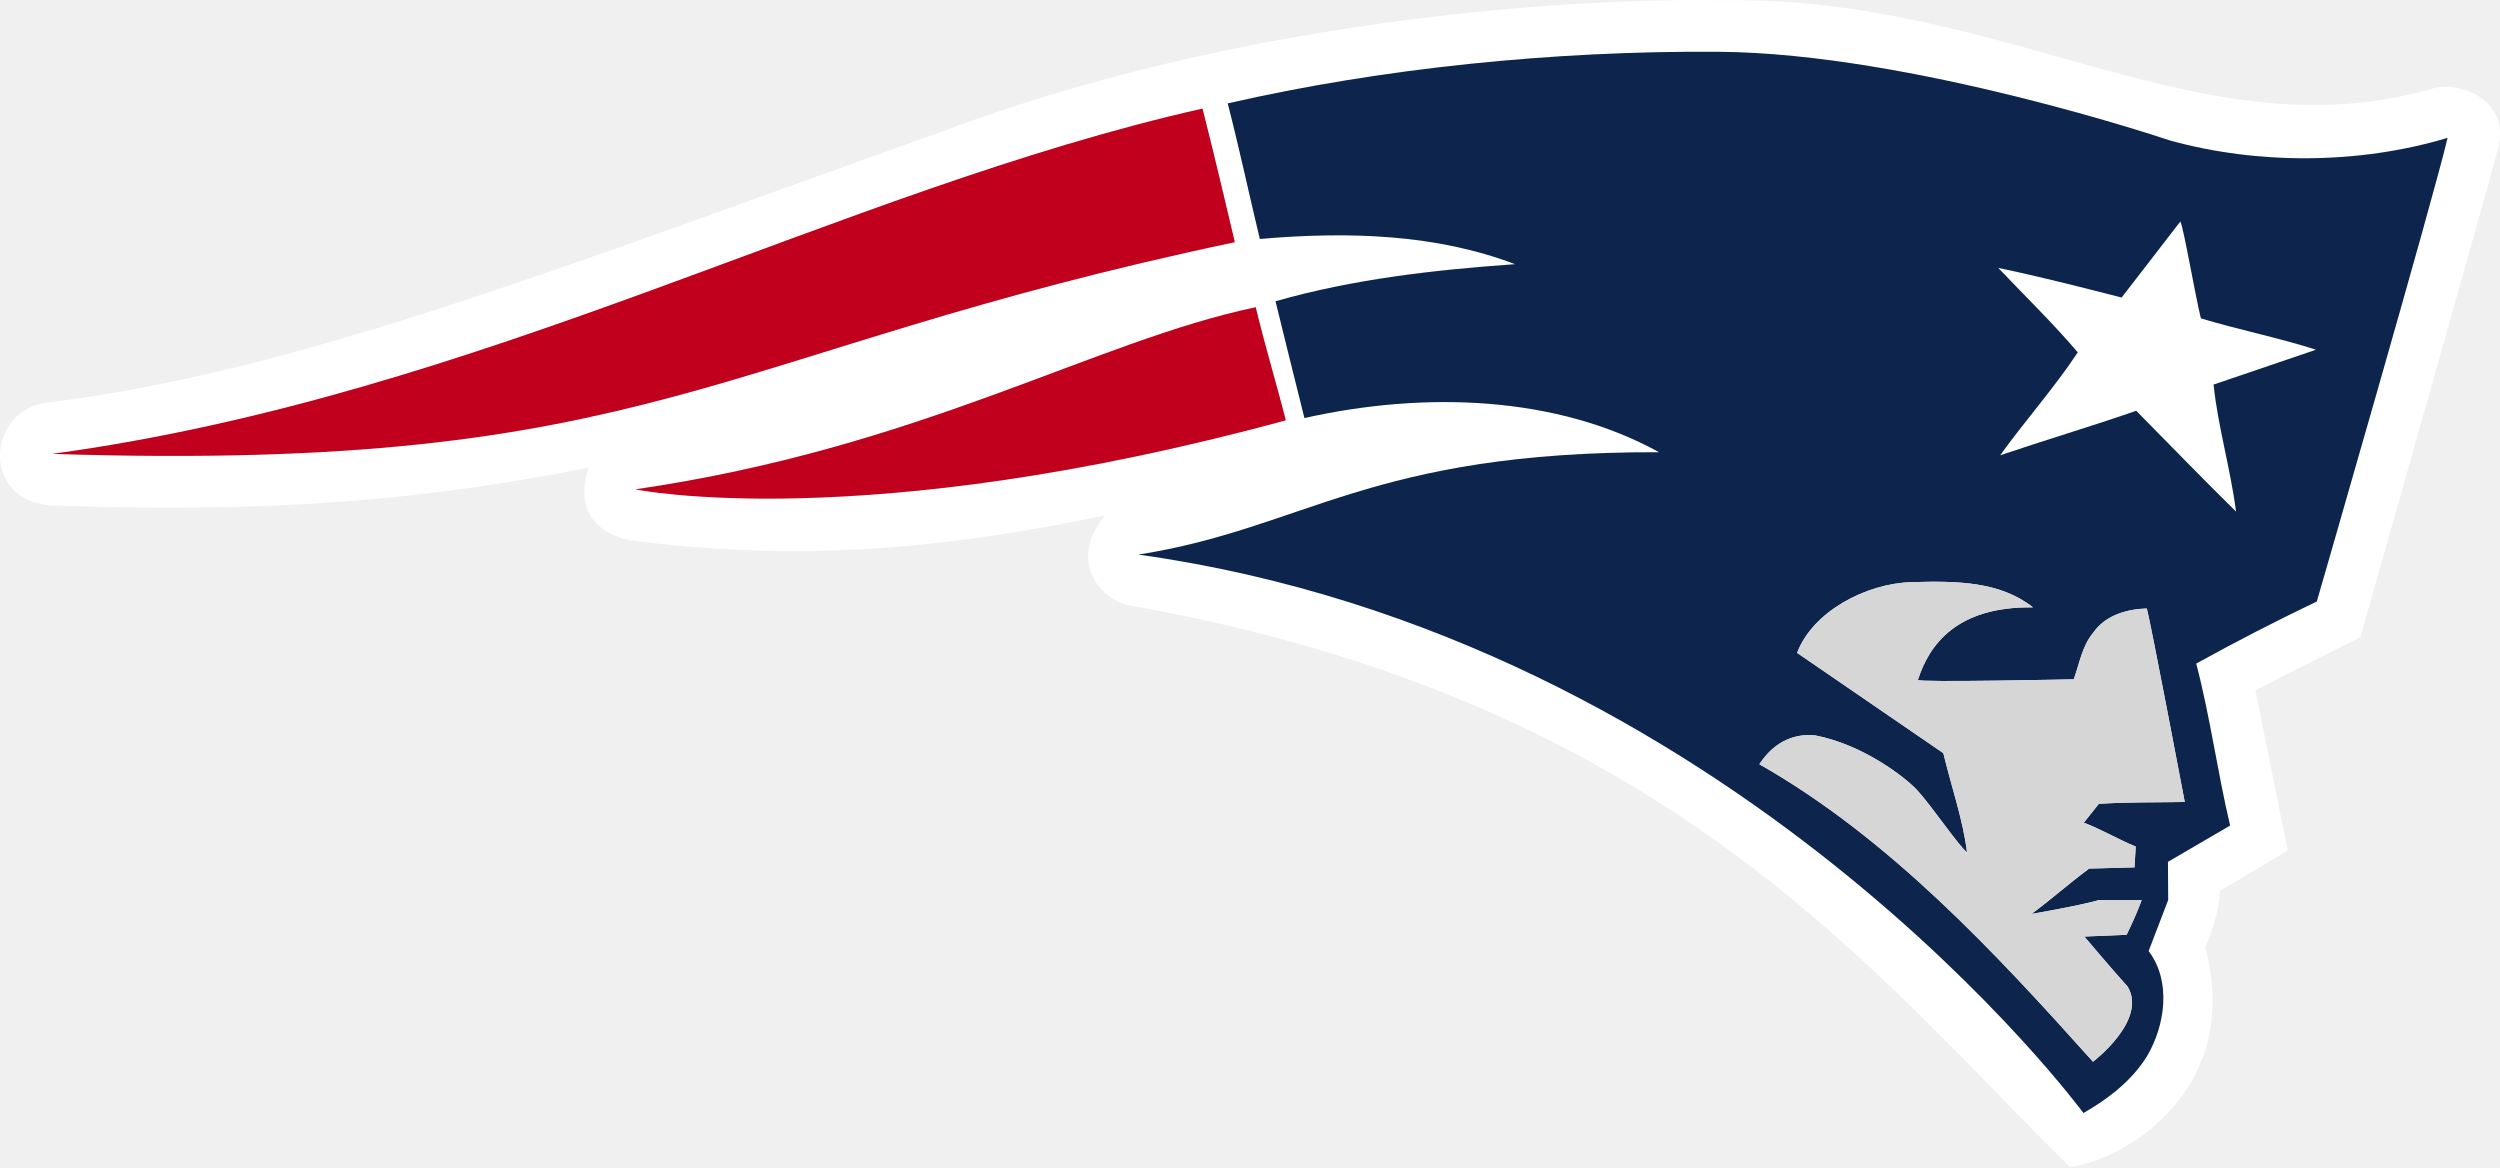
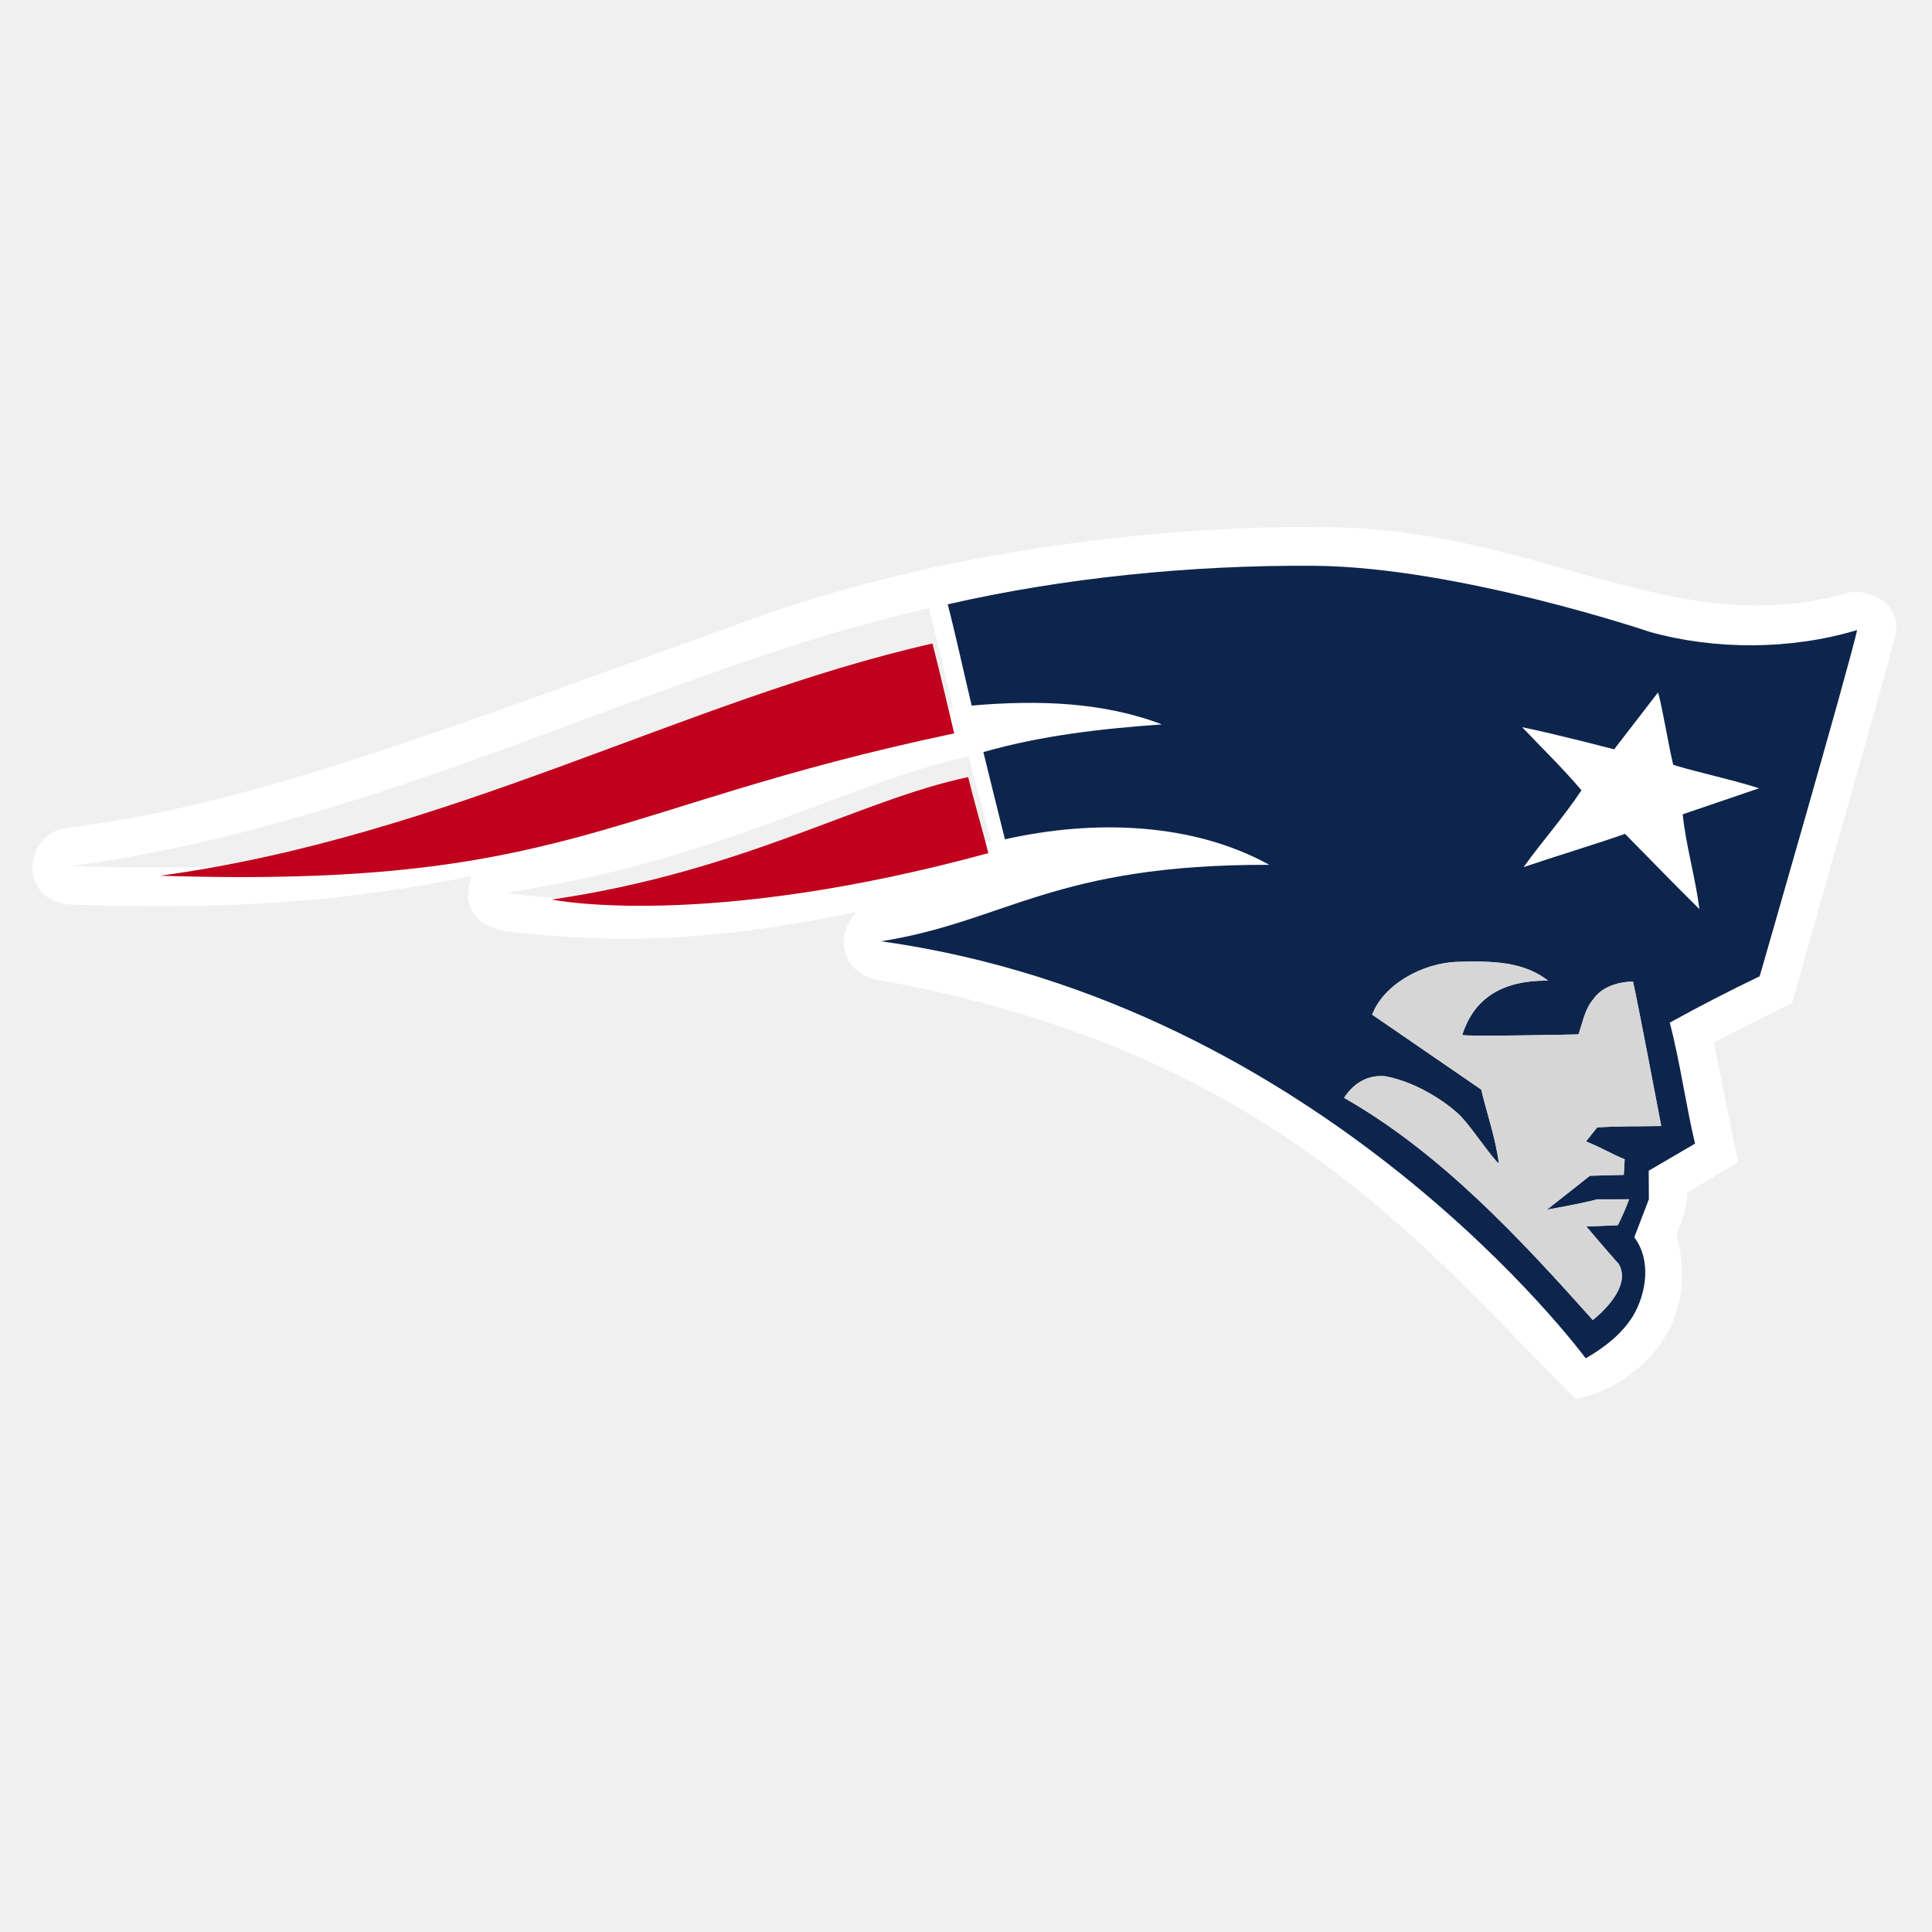
- <svg xmlns="http://www.w3.org/2000/svg" version="1.1" id="NEW_ENGLAND_PATRIOTS" viewBox="0 0 250.305 116.848" overflow="visible" enable-background="new 0 0 250.305 116.848" xml:space="preserve">
-   <g>
-     <g>
-       <path fill="#FFFFFF" d="M243.575,8.86c-23.285,6.748-42.468-9.324-71.37-8.835l-0.045-0.002c0,0-39.721-1.171-77.909,13.173    C55.781,26.927,29.417,37.343,4.52,40.33c-5.85,0.917-6.4,9.814,0.597,10.275c23.028,0.869,38.594-0.754,53.813-3.794    c-2.167,6.679,4.568,7.352,4.668,7.357c18.078,2.263,32.745,0.403,47.033-2.567c-3.647,4.401-0.694,8.346,2.45,9.011    c53.907,9.533,74.438,36.833,94.162,56.234c5.535-0.725,17.355-7.755,13.547-21.981c0,0,1.453-3.156,1.451-5.646l6.81-4.068    c0,0-2.881-14.371-3.236-16.024c3.734-1.946,10.513-5.337,10.513-5.337s12.284-43.263,13.765-48.832    C251.417,9.961,246.241,8.088,243.575,8.86z M5.218,45.444c43.061-5.866,78.601-26.311,115.181-34.575    c1.15,4.465,3.235,13.38,3.235,13.38C71.298,35.26,65.769,47.373,5.218,45.444z M63.611,48.994    c28.614-4.172,45.907-14.83,62.116-18.235c0.958,3.991,2.2,8.089,3.007,11.324C86.184,53.663,63.611,48.994,63.611,48.994z     M231.965,60.223c-4.086,1.958-8.1,4.02-12.074,6.218c1.389,5.28,2.143,10.965,3.395,16.217l-6.223,3.632l0.021,3.823    l-1.958,5.109c2.297,3.04,1.651,7.44-0.151,10.509c-1.516,2.476-3.953,4.334-6.375,5.707c0,0-34.997-47.564-94.616-55.909    c16.782-2.656,23.144-10.328,52.13-10.249c-10.291-5.67-23.465-6.123-35.51-3.422c-0.646-2.54-2.895-11.693-2.895-11.693    c7.76-2.215,15.781-3.132,23.986-3.713c-7.838-2.981-16.529-3.311-25.556-2.524c-1.081-4.502-2.007-8.869-3.213-13.574    c15.421-3.531,32.647-5.285,49.142-5.167c19.316,0.137,45.176,8.876,45.176,8.876c8.744,2.426,18.902,2.419,27.814-0.256    C243.775,19.402,231.965,60.223,231.965,60.223z" />
-       <path fill="#FFFFFF" d="M220.355,31.875c-0.578-2.352-1.719-9.056-2.055-9.697l-5.881,7.614c0,0-7.938-2.075-12.353-2.967    c2.771,2.916,5.5,5.559,7.962,8.455c-2.334,3.541-5.328,6.902-7.771,10.308c4.517-1.529,9.11-2.891,13.627-4.456    c3.268,3.31,6.761,6.919,9.992,10.092c-0.558-4.316-1.839-8.639-2.248-12.719l10.257-3.488    C228.185,33.823,224.158,33.026,220.355,31.875z" />
-     </g>
-     <g>
-       <path fill="#0D254C" d="M217.242,14.061c0,0-25.859-8.74-45.176-8.876c-16.495-0.117-33.721,1.637-49.142,5.167    c1.206,4.705,2.132,9.071,3.213,13.574c9.026-0.786,17.718-0.458,25.556,2.524c-8.206,0.581-16.227,1.498-23.986,3.713    c0,0,2.248,9.154,2.895,11.693c12.045-2.701,25.22-2.249,35.51,3.422c-28.986-0.079-35.349,7.593-52.13,10.249    c59.619,8.345,94.616,55.909,94.616,55.909c2.422-1.373,4.859-3.231,6.375-5.707c1.803-3.068,2.448-7.47,0.151-10.509l1.958-5.109    l-0.021-3.823l6.223-3.632c-1.252-5.252-2.006-10.938-3.395-16.217c3.974-2.199,7.988-4.26,12.074-6.218    c0,0,11.811-40.82,13.092-46.418C236.146,16.48,225.987,16.487,217.242,14.061z M210.141,80.481l-1.506,1.888    c1.679,0.62,3.553,1.731,5.199,2.39l-0.122,2.083l-4.542,0.122c-2.073,1.53-3.701,3.014-5.772,4.542c0,0,4.446-0.755,6.753-1.384    l4.281-0.002c-0.464,1.259-0.972,2.35-1.51,3.473l-4.229,0.176c0,0,2.568,3.056,4.339,5.021c1.989,3.373-3.478,7.512-3.478,7.512    c-9.785-10.926-20.419-22.401-33.402-29.785c1.318-2.043,3.28-3.133,5.6-2.886c4.828,0.937,8.979,4.194,10.137,5.419    c1.502,1.598,4.238,5.695,5.054,6.281c-0.408-3.288-1.581-6.615-2.372-9.923l-14.642-10.041c1.538-4.09,6.835-6.95,11.453-7.082    c4.476-0.131,8.847-0.092,12.16,2.525c-7.637-0.104-10.387,3.739-11.516,7.264c-0.057,0.277,15.601-0.061,15.601-0.061    c0.588-1.608,0.826-3.34,1.977-4.696c1.201-1.74,3.416-2.346,5.341-2.392c0.366,1.29,3.8,19.37,3.8,19.37    C215.75,80.351,213.162,80.289,210.141,80.481z M223.877,51.222c-3.231-3.173-6.725-6.782-9.992-10.092    c-4.517,1.565-9.11,2.927-13.627,4.456c2.442-3.405,5.437-6.768,7.771-10.308c-2.462-2.896-5.19-5.539-7.962-8.455    c4.413,0.893,12.353,2.967,12.353,2.967l5.881-7.614c0.336,0.642,1.477,7.346,2.055,9.697c3.804,1.151,7.83,1.949,11.531,3.142    l-10.257,3.488C222.038,42.584,223.32,46.906,223.877,51.222z" />
-     </g>
-     <path fill="#D6D6D6" d="M209.603,63.318c-1.149,1.356-1.389,3.087-1.977,4.696c0,0-15.657,0.338-15.601,0.061   c1.128-3.524,3.878-7.368,11.516-7.264c-3.313-2.617-7.686-2.656-12.16-2.525c-4.617,0.132-9.915,2.991-11.453,7.082l14.642,10.041   c0.791,3.308,1.963,6.635,2.372,9.923c-0.815-0.586-3.551-4.684-5.054-6.281c-1.158-1.225-5.31-4.482-10.137-5.419   c-2.318-0.248-4.281,0.843-5.6,2.886c12.983,7.384,23.617,18.859,33.402,29.785c0,0,5.467-4.14,3.477-7.512   c-1.77-1.966-4.338-5.021-4.338-5.021l4.229-0.176c0.539-1.122,1.046-2.214,1.51-3.473l-4.281,0.002   c-2.307,0.629-6.753,1.384-6.753,1.384c2.071-1.529,3.699-3.012,5.772-4.542l4.542-0.122l0.122-2.083   c-1.646-0.658-3.521-1.77-5.199-2.39l1.506-1.888c3.021-0.192,5.608-0.13,8.601-0.186c0,0-3.433-18.08-3.799-19.37   C213.018,60.972,210.804,61.578,209.603,63.318z" />
-     <g>
-       <path fill="#C0001D" d="M125.728,30.759c-16.209,3.405-33.502,14.063-62.116,18.235c0,0,22.573,4.668,65.123-6.911    C127.928,38.848,126.685,34.75,125.728,30.759z" />
-       <path fill="#C0001D" d="M120.398,10.869c-36.58,8.265-72.12,28.709-115.181,34.575c60.551,1.929,66.081-10.185,118.416-21.195    C123.633,24.249,121.549,15.333,120.398,10.869z" />
-     </g>
+ <svg xmlns="http://www.w3.org/2000/svg" width="512" height="512" viewBox="0 0 512 512" version="1.1">
+   <g stroke="none" stroke-width="1" fill="none">
+     <path d="M489.243 157.203c-45.947 13.338-83.803-18.429-140.832-17.464l-.088-.005s-78.381-2.315-153.733 26.038c-75.913 27.143-127.935 47.732-177.063 53.637-11.543 1.812-12.628 19.397 1.18 20.308 45.439 1.718 76.154-1.49 106.185-7.499-4.277 13.202 9.014 14.532 9.211 14.542 35.673 4.473 64.614.796 92.807-5.075-7.196 8.702-1.369 16.499 4.835 17.812 106.371 18.843 146.884 72.806 185.804 111.156 10.921-1.432 34.246-15.33 26.731-43.448 0 0 2.868-6.239 2.864-11.161l13.437-8.042s-5.685-28.407-6.385-31.674c7.368-3.847 20.745-10.549 20.745-10.549s24.239-85.516 27.161-96.525c2.613-9.877-7.6-13.579-12.859-12.053zm-470.339 72.312c84.968-11.594 155.1-52.006 227.28-68.341 2.27 8.826 6.384 26.449 6.384 26.449-103.272 21.763-114.183 45.707-233.664 41.892zm115.223 7.018c56.464-8.245 90.586-29.312 122.57-36.044 1.891 7.89 4.341 15.989 5.934 22.384-83.962 22.891-128.505 13.66-128.505 13.66zm332.205 22.197c-8.063 3.871-15.982 7.947-23.824 12.29 2.74 10.437 4.229 21.675 6.7 32.058l-12.281 7.177.042 7.558-3.864 10.097c4.533 6.009 3.257 14.708-.298 20.772-2.991 4.895-7.802 8.568-12.58 11.281 0 0-69.058-94.016-186.701-110.513 33.115-5.248 45.67-20.413 102.867-20.256-20.306-11.21-46.303-12.102-70.07-6.767-1.274-5.02-5.712-23.111-5.712-23.111 15.311-4.377 31.139-6.19 47.328-7.34-15.466-5.892-32.614-6.545-50.427-4.989-2.133-8.898-3.96-17.532-6.34-26.832 30.429-6.978 64.421-10.447 96.97-10.213 38.115.271 89.144 17.544 89.144 17.544 17.252 4.797 37.296 4.782 54.883-.506-2.534 11.06-25.837 91.75-25.837 91.75zm-22.91-56.035c-1.141-4.65-3.392-17.9-4.054-19.168l-11.605 15.052s-15.663-4.103-24.376-5.864c5.47 5.763 10.853 10.987 15.712 16.713-4.606 6.998-10.513 13.64-15.334 20.374 8.912-3.024 17.978-5.713 26.89-8.808 6.448 6.542 13.341 13.675 19.716 19.947-1.102-8.53-3.628-17.076-4.436-25.14l20.241-6.895c-7.302-2.359-15.247-3.937-22.753-6.211z" fill="#fff" />
+     <path d="M437.281 167.483s-51.028-17.278-89.145-17.544c-32.549-.232-66.539 3.235-96.97 10.213 2.381 9.301 4.208 17.93 6.341 26.831 17.813-1.554 34.961-.907 50.429 4.99-16.194 1.148-32.02 2.961-47.33 7.339 0 0 4.435 18.094 5.711 23.111 23.767-5.337 49.765-4.444 70.07 6.765-57.195-.154-69.752 15.011-102.866 20.259 117.644 16.496 186.701 110.513 186.701 110.513 4.779-2.716 9.589-6.386 12.58-11.282 3.557-6.061 4.831-14.764.299-20.773l3.864-10.099-.043-7.554 12.28-7.179c-2.47-10.382-3.959-21.622-6.7-32.057 7.841-4.344 15.763-8.42 23.825-12.29 0 0 23.305-80.688 25.835-91.753-17.581 5.292-37.627 5.306-54.881.51zm-14.013 131.289l-2.971 3.733c3.312 1.227 7.009 3.42 10.259 4.724l-.241 4.118-8.964.241-11.389 8.978s8.773-1.492 13.325-2.735l8.448-.004c-.915 2.488-1.918 4.644-2.979 6.864l-8.346.346s5.067 6.043 8.563 9.927c3.923 6.667-6.864 14.848-6.864 14.848-19.308-21.596-40.291-44.28-65.911-58.874 2.602-4.039 6.473-6.194 11.051-5.704 9.527 1.852 17.716 8.289 20.002 10.711 2.965 3.158 8.364 11.256 9.972 12.414-.804-6.498-3.121-13.075-4.679-19.612l-28.894-19.848c3.036-8.087 13.489-13.739 22.6-14 8.832-.261 17.458-.183 23.996 4.991-15.07-.205-20.496 7.391-22.726 14.361-.111.545 30.787-.123 30.787-.123 1.159-3.181 1.63-6.6 3.899-9.283 2.371-3.437 6.742-4.636 10.54-4.728.723 2.55 7.5 38.287 7.5 38.287-5.91.111-11.018-.011-16.979.368zm27.104-57.834c-6.375-6.272-13.27-13.406-19.716-19.947-8.914 3.09-17.977 5.783-26.89 8.808 4.819-6.733 10.729-13.38 15.334-20.377-4.859-5.724-10.241-10.947-15.711-16.711 8.708 1.765 24.376 5.865 24.376 5.865l11.604-15.051c.662 1.268 2.913 14.519 4.056 19.168 7.507 2.273 15.449 3.853 22.753 6.209l-20.239 6.895c.805 8.067 3.334 16.61 4.433 25.141z" fill="#0D254C" />
+     <path d="M422.204 264.847c-2.265 2.682-2.74 6.104-3.899 9.283 0 0-30.895.668-30.786.122 2.225-6.969 7.652-14.564 22.725-14.361-6.538-5.173-15.167-5.247-23.996-4.99-9.109.261-19.564 5.911-22.6 14l28.892 19.848c1.562 6.539 3.876 13.115 4.681 19.613-1.606-1.158-7.005-9.26-9.972-12.415-2.286-2.422-10.476-8.86-20.002-10.711-4.575-.492-8.447 1.665-11.051 5.704 25.62 14.594 46.602 37.278 65.911 58.874 0 0 10.787-8.183 6.861-14.848-3.493-3.886-8.56-9.926-8.56-9.926l8.346-.347c1.064-2.219 2.064-4.377 2.978-6.864l-8.446.003c-4.553 1.244-13.326 2.736-13.326 2.736l11.39-8.979 8.964-.24.24-4.118c-3.248-1.301-6.949-3.497-10.259-4.724l2.971-3.733c5.962-.379 11.067-.257 16.972-.367 0 0-6.775-35.738-7.497-38.287-3.796.09-8.165 1.289-10.536 4.727" fill="#D6D6D6" />
+     <path d="M256.586 205.937c-28.798 6.06-59.522 25.029-110.361 32.454 0 0 40.105 8.309 115.704-12.299-1.433-5.759-3.642-13.051-5.343-20.154zm-9.469-35.399c-64.992 14.709-128.136 51.095-204.641 61.534 107.58 3.434 117.406-18.127 210.388-37.72 0 0-3.702-15.87-5.747-23.815z" fill="#C0001D" />
  </g>
</svg>
